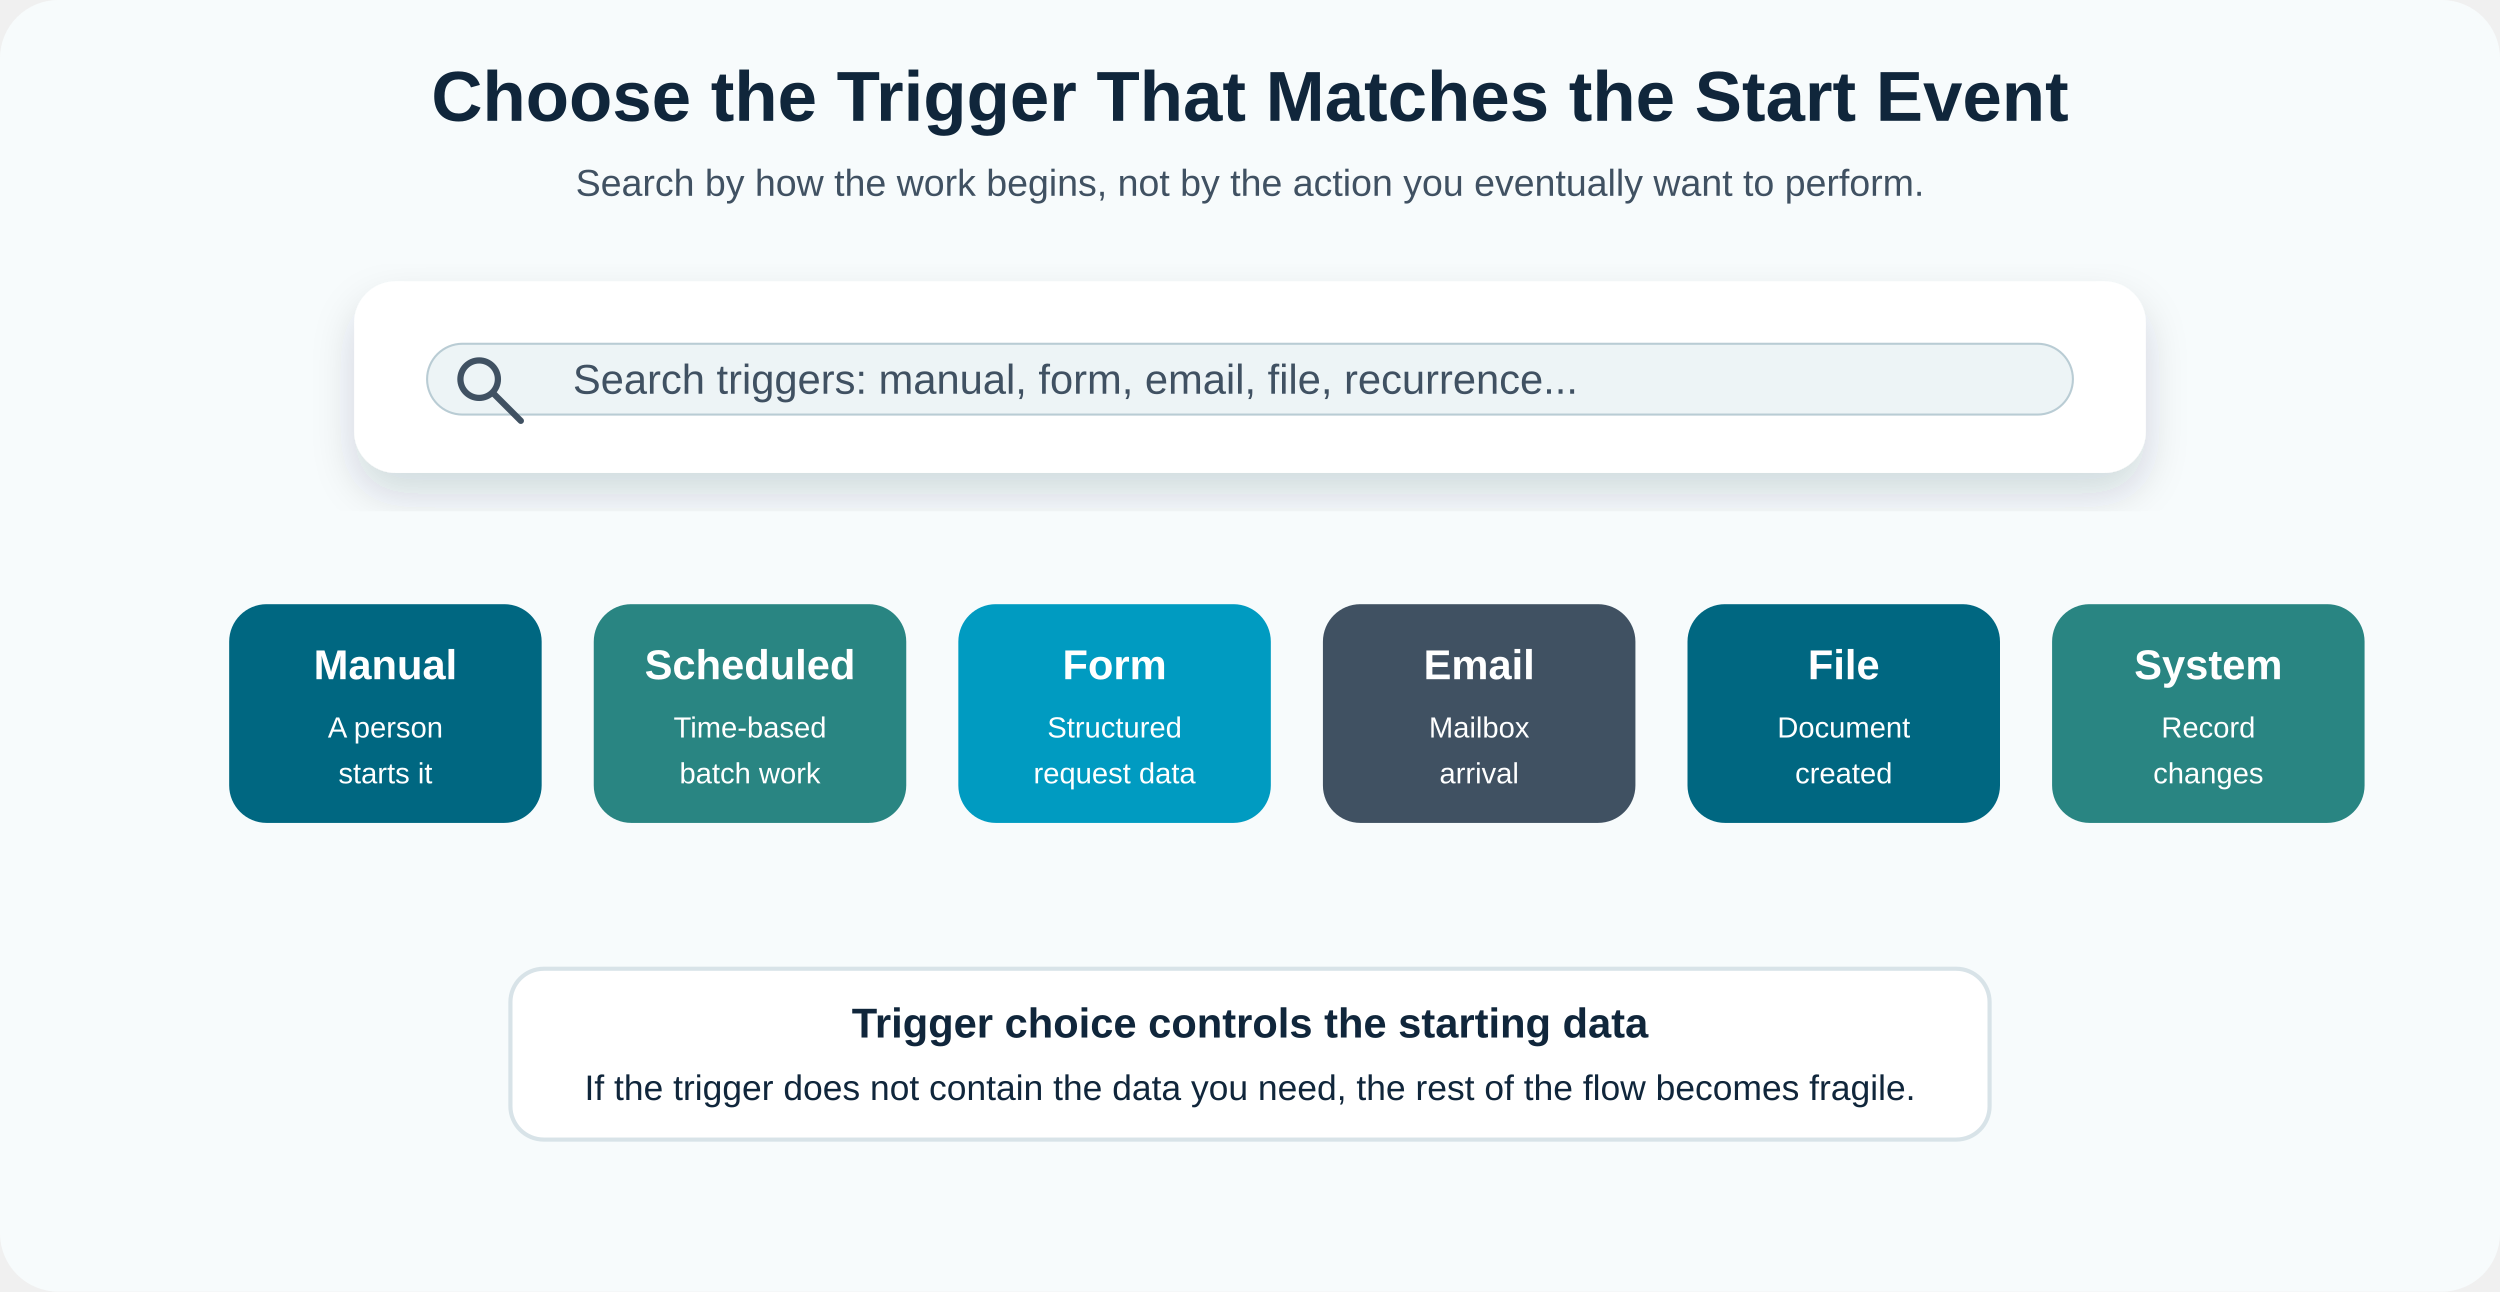
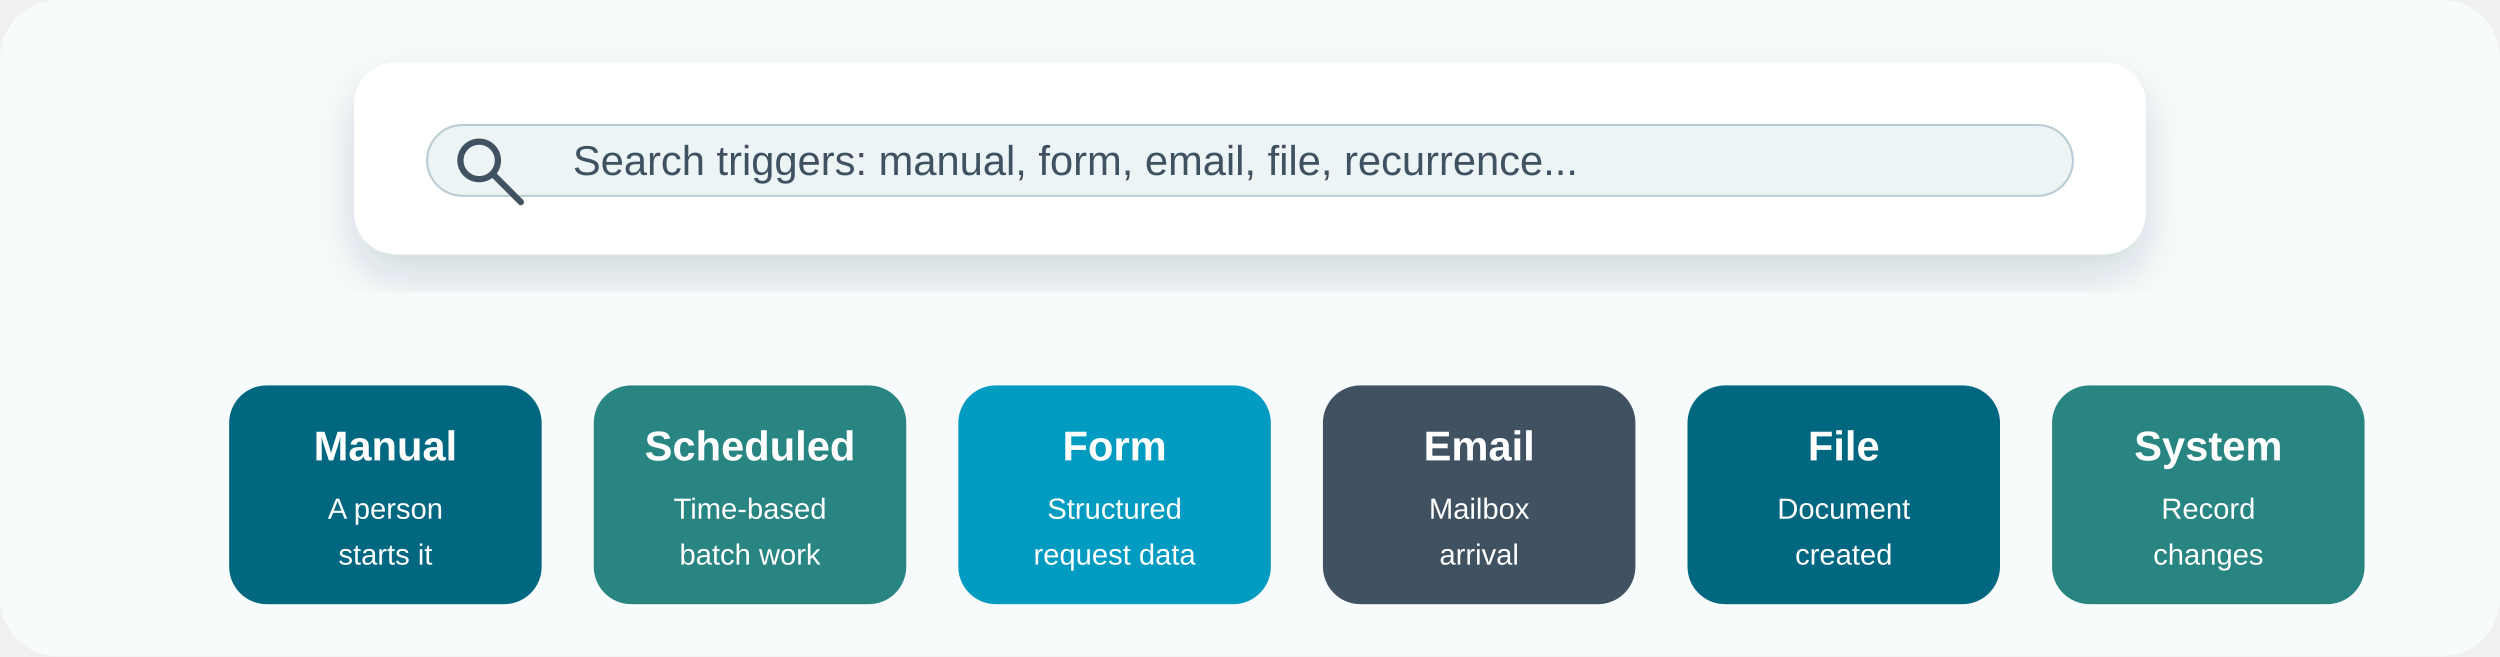
- <svg xmlns="http://www.w3.org/2000/svg" width="1200" height="620" viewBox="0 0 1200 620" role="img" aria-labelledby="title desc">
+ <svg xmlns="http://www.w3.org/2000/svg" width="1200" height="315" viewBox="0 105 1200 315" role="img" aria-labelledby="title desc">
  <defs>
    <filter id="shadow" x="-10%" y="-20%" width="120%" height="140%">
      <feDropShadow dx="0" dy="10" stdDeviation="10" flood-color="#10263b" flood-opacity="0.16" />
    </filter>
  </defs>
-   <rect width="1200" height="620" rx="28" fill="#f7fbfc" />
-   <text x="600" y="58" text-anchor="middle" font-family="Arial, sans-serif" font-size="34" font-weight="700" fill="#10263b">Choose the Trigger That Matches the Start Event</text>
-   <text x="600" y="94" text-anchor="middle" font-family="Arial, sans-serif" font-size="18" fill="#405162">Search by how the work begins, not by the action you eventually want to perform.</text>
+   <rect y="105" width="1200" height="315" rx="28" fill="#f7fbfc" />
  <g filter="url(#shadow)">
    <rect x="170" y="135" width="860" height="92" rx="20" fill="#ffffff" />
  </g>
  <rect x="205" y="165" width="790" height="34" rx="17" fill="#edf4f6" stroke="#b9ccd4" />
  <circle cx="230" cy="182" r="9" fill="none" stroke="#405162" stroke-width="3" />
  <path d="M237 189 L250 202" stroke="#405162" stroke-width="3" stroke-linecap="round" />
  <text x="275" y="189" font-family="Arial, sans-serif" font-size="20" fill="#405162">Search triggers: manual, form, email, file, recurrence...</text>
  <g font-family="Arial, sans-serif" text-anchor="middle">
    <g>
      <rect x="110" y="290" width="150" height="105" rx="18" fill="#006781" />
      <text x="185" y="326" font-size="20" font-weight="700" fill="#ffffff">Manual</text>
      <text x="185" y="354" font-size="14" fill="#ffffff">A person</text>
      <text x="185" y="376" font-size="14" fill="#ffffff">starts it</text>
    </g>
    <g>
      <rect x="285" y="290" width="150" height="105" rx="18" fill="#298582" />
      <text x="360" y="326" font-size="20" font-weight="700" fill="#ffffff">Scheduled</text>
      <text x="360" y="354" font-size="14" fill="#ffffff">Time-based</text>
      <text x="360" y="376" font-size="14" fill="#ffffff">batch work</text>
    </g>
    <g>
      <rect x="460" y="290" width="150" height="105" rx="18" fill="#009bc1" />
      <text x="535" y="326" font-size="20" font-weight="700" fill="#ffffff">Form</text>
      <text x="535" y="354" font-size="14" fill="#ffffff">Structured</text>
      <text x="535" y="376" font-size="14" fill="#ffffff">request data</text>
    </g>
    <g>
      <rect x="635" y="290" width="150" height="105" rx="18" fill="#405162" />
      <text x="710" y="326" font-size="20" font-weight="700" fill="#ffffff">Email</text>
      <text x="710" y="354" font-size="14" fill="#ffffff">Mailbox</text>
      <text x="710" y="376" font-size="14" fill="#ffffff">arrival</text>
    </g>
    <g>
      <rect x="810" y="290" width="150" height="105" rx="18" fill="#006781" />
      <text x="885" y="326" font-size="20" font-weight="700" fill="#ffffff">File</text>
      <text x="885" y="354" font-size="14" fill="#ffffff">Document</text>
      <text x="885" y="376" font-size="14" fill="#ffffff">created</text>
    </g>
    <g>
      <rect x="985" y="290" width="150" height="105" rx="18" fill="#298582" />
      <text x="1060" y="326" font-size="20" font-weight="700" fill="#ffffff">System</text>
      <text x="1060" y="354" font-size="14" fill="#ffffff">Record</text>
      <text x="1060" y="376" font-size="14" fill="#ffffff">changes</text>
    </g>
  </g>
-   <g font-family="Arial, sans-serif" fill="#10263b">
-     <rect x="245" y="465" width="710" height="82" rx="16" fill="#ffffff" stroke="#d8e3e8" stroke-width="2" />
-     <text x="600" y="498" text-anchor="middle" font-size="20" font-weight="700">Trigger choice controls the starting data</text>
-     <text x="600" y="528" text-anchor="middle" font-size="17">If the trigger does not contain the data you need, the rest of the flow becomes fragile.</text>
-   </g>
</svg>
